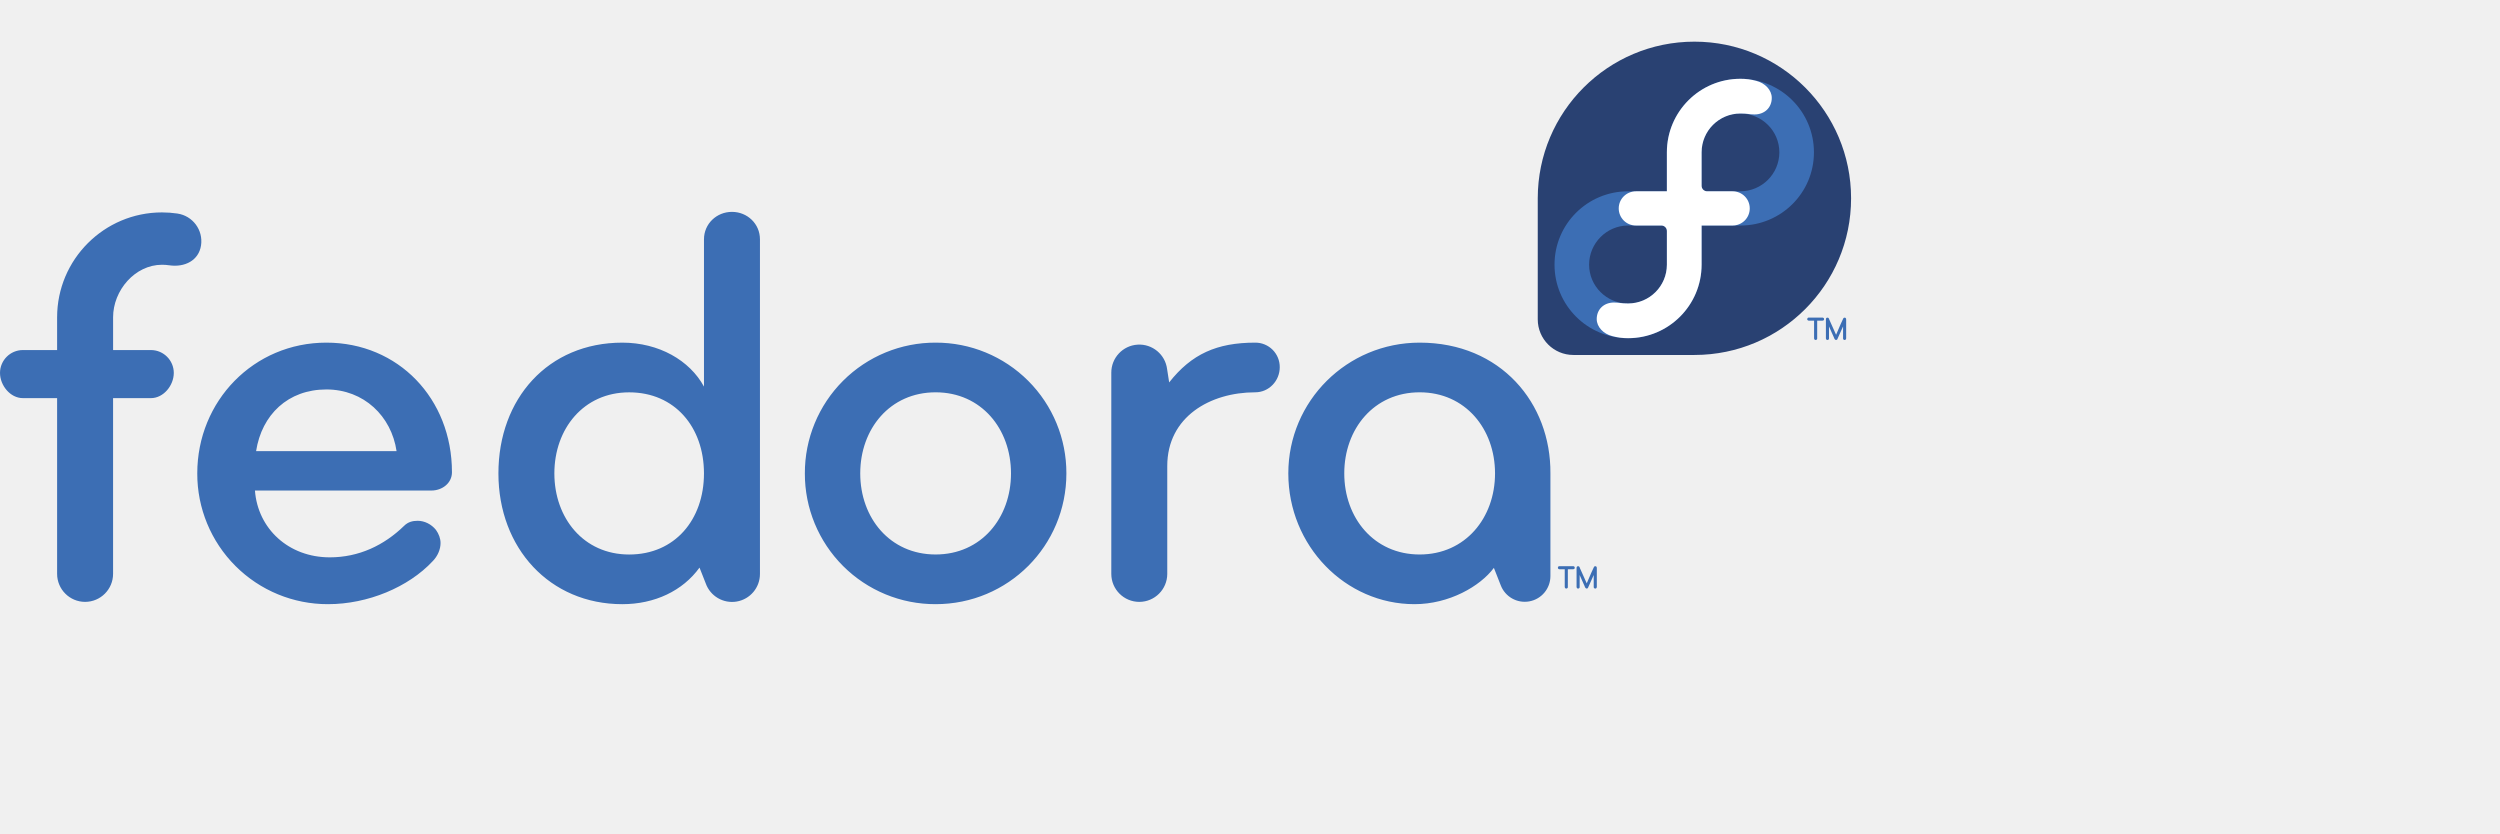
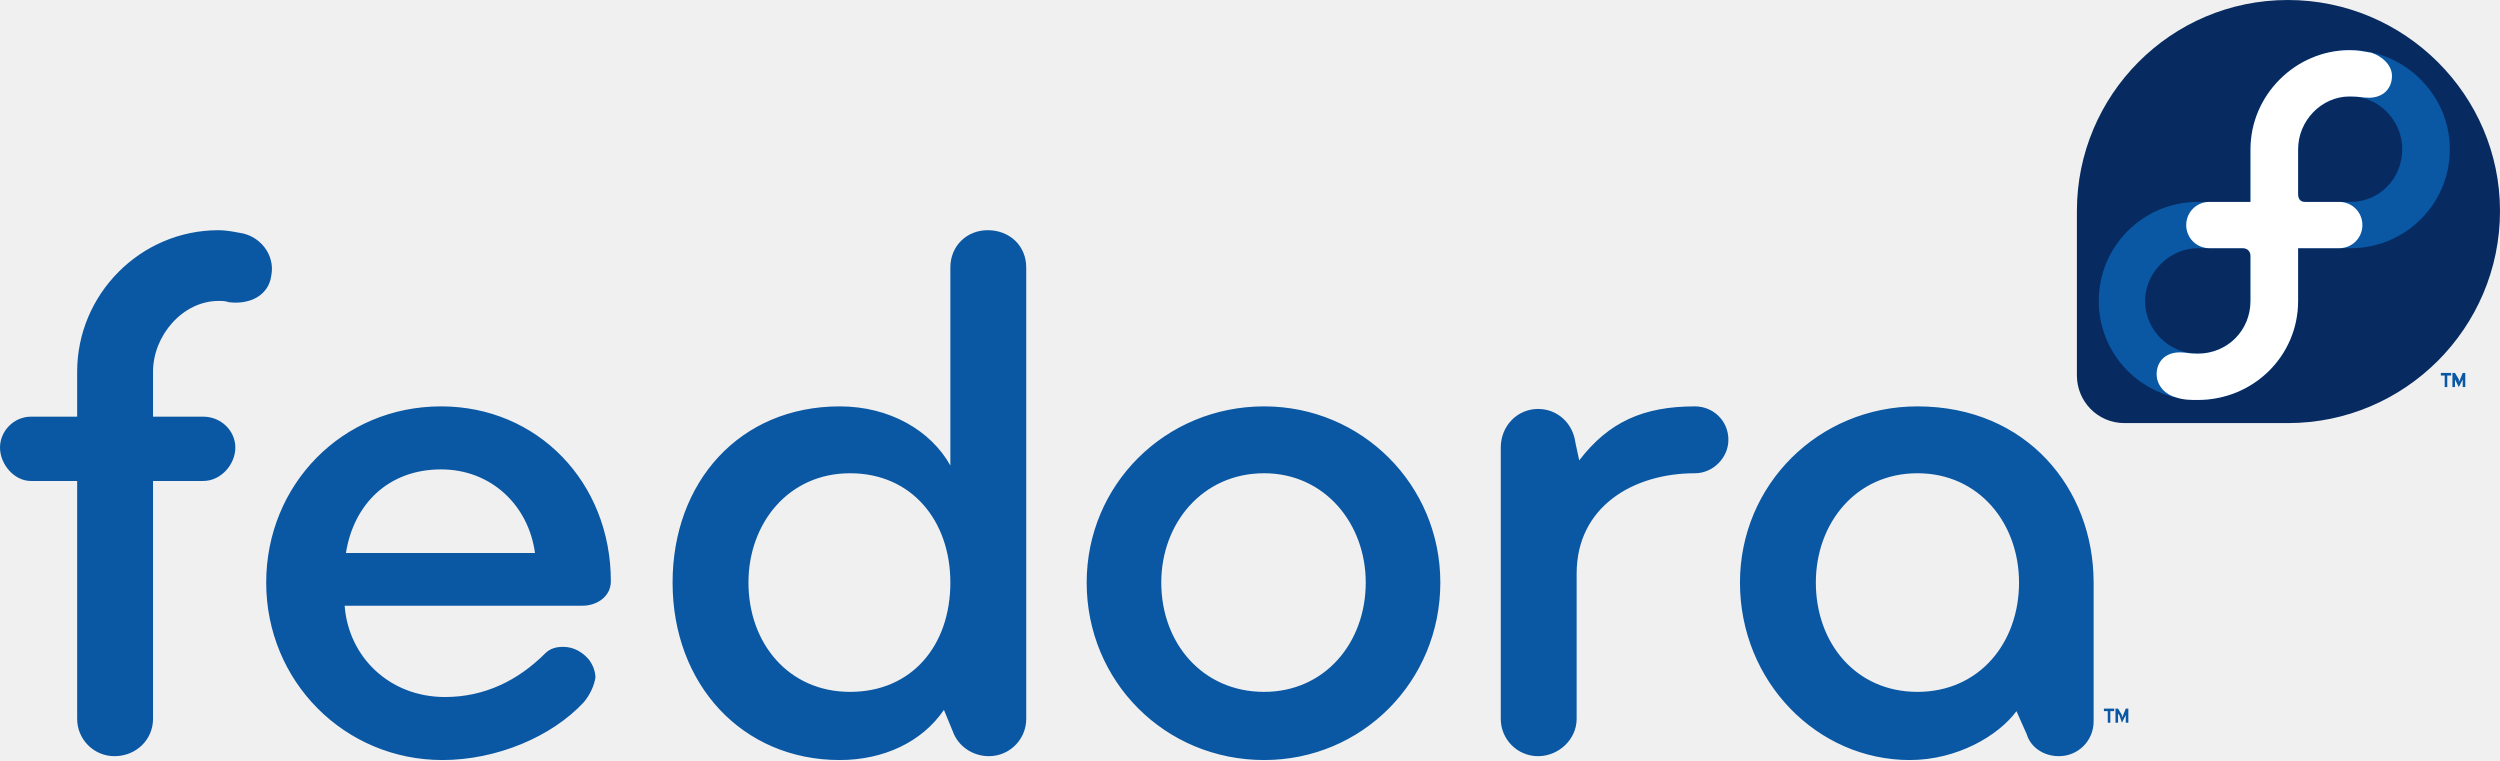
- <svg xmlns="http://www.w3.org/2000/svg" viewBox="0 0 240 80">
-   <g stroke-width="3.983">
-     <g fill="#3c6eb4">
-       <path d="M151.647 55.203v1.16c0 .077-.047.124-.14.14h-.01c-.08 0-.129-.05-.147-.148v-1.838c.011-.106.056-.16.135-.16h.022c.08 0 .132.057.16.17l.66 1.476c.008-.034.152-.37.433-1.011l.27-.582a.145.145 0 0 1 .107-.052h.022c.078 0 .123.053.135.16v1.837c-.018.099-.067.148-.147.148h-.01c-.094-.016-.14-.063-.14-.141v-1.16a57.054 57.054 0 0 1-.56 1.25c-.04.034-.078.05-.115.05-.085 0-.154-.084-.209-.255l-.466-1.044m-1.956-.851h1.345c.091.017.137.064.137.14v.022c0 .08-.053.124-.16.136h-.5v1.712c0 .078-.048.125-.144.14h-.007c-.08 0-.128-.048-.147-.147V54.65h-.511c-.1-.02-.149-.071-.149-.156.022-.095.067-.142.136-.142M41.415 47.091h-16.94c.275 3.672 3.235 6.414 7.182 6.414 2.796 0 5.208-1.152 7.126-3.015.384-.385.823-.494 1.316-.494.658 0 1.316.33 1.754.877.275.384.44.823.44 1.26 0 .604-.275 1.261-.769 1.755C39.222 56.355 35.33 58 31.492 58a12.516 12.516 0 0 1-12.554-12.554c0-6.962 5.428-12.553 12.39-12.553 6.907 0 12.06 5.372 12.06 12.443 0 1.042-.931 1.755-1.973 1.755zm-10.087-9.703c-3.673 0-6.195 2.412-6.743 5.919H38.07c-.493-3.343-3.124-5.92-6.743-5.92zM89.819 58a12.516 12.516 0 0 1-12.553-12.554 12.516 12.516 0 0 1 12.553-12.553 12.516 12.516 0 0 1 12.554 12.553C102.373 52.41 96.782 58 89.819 58zm0-20.338c-4.385 0-7.236 3.509-7.236 7.784 0 4.276 2.85 7.784 7.236 7.784 4.386 0 7.237-3.508 7.237-7.784 0-4.275-2.851-7.784-7.237-7.784zM120.5 32.893c-3.678 0-6.111 1.088-8.26 3.819l-.197-1.27a2.689 2.689 0 0 0-5.358.34v19.313a2.69 2.69 0 0 0 2.686 2.686 2.69 2.69 0 0 0 2.686-2.686v-10.36c0-4.715 4.112-7.073 8.443-7.073 1.315 0 2.356-1.096 2.356-2.412a2.339 2.339 0 0 0-2.356-2.357zM148.84 45.447c.056-6.743-4.77-12.554-12.554-12.554-6.962 0-12.608 5.592-12.608 12.554 0 6.962 5.482 12.553 12.115 12.553 3.311 0 6.29-1.704 7.62-3.484l.654 1.661a2.466 2.466 0 0 0 4.773-.864v-6.44zm-12.554 7.784c-4.385 0-7.236-3.509-7.236-7.784 0-4.276 2.85-7.785 7.236-7.785 4.386 0 7.237 3.51 7.237 7.785s-2.851 7.784-7.237 7.784zM72.955 22.97c0-1.479-1.206-2.63-2.686-2.63s-2.687 1.151-2.687 2.63v14.145c-1.37-2.522-4.33-4.221-7.839-4.221-7.126 0-11.895 5.372-11.895 12.553 0 7.182 4.933 12.554 11.895 12.554 3.106 0 5.798-1.282 7.41-3.51l.597 1.513a2.68 2.68 0 0 0 5.205-.897V22.97zM60.4 53.233c-4.385 0-7.181-3.508-7.181-7.784 0-4.275 2.795-7.784 7.18-7.784 4.387 0 7.182 3.344 7.182 7.784 0 4.44-2.795 7.784-7.181 7.784zM17.036 20.5c-.49-.072-.99-.109-1.485-.109-5.552 0-10.068 4.517-10.068 10.069v3.145h-3.29A2.2 2.2 0 0 0 0 35.797c0 1.207.987 2.423 2.193 2.423h3.29v16.874a2.69 2.69 0 0 0 2.685 2.686 2.69 2.69 0 0 0 2.687-2.686V38.22h3.637c1.206 0 2.192-1.216 2.192-2.423a2.2 2.2 0 0 0-2.192-2.192h-3.635V30.46c0-2.589 2.105-5.043 4.694-5.043.233 0 .468.017.698.051 1.469.217 2.834-.447 3.052-1.916a2.688 2.688 0 0 0-2.265-3.051z" />
-     </g>
-     <path fill="#3c6eb4" d="M175.584 31.339v1.159c0 .077-.046.124-.14.14h-.01c-.08 0-.129-.049-.147-.147v-1.838c.011-.106.056-.16.135-.16h.022c.08 0 .132.057.16.17l.66 1.475c.008-.033.152-.37.433-1.01l.27-.583a.145.145 0 0 1 .107-.051h.022c.078 0 .123.053.135.16v1.837c-.018.098-.067.148-.147.148h-.01c-.094-.017-.14-.064-.14-.141v-1.16a57.054 57.054 0 0 1-.56 1.249c-.04.034-.078.052-.115.052-.085 0-.154-.086-.209-.256l-.466-1.044m-1.956-.851h1.345c.091.017.137.064.137.14v.022c0 .079-.053.124-.16.135h-.5v1.713c0 .077-.048.124-.144.14h-.007c-.08 0-.128-.049-.147-.147v-1.706h-.511c-.1-.019-.149-.07-.149-.155.022-.095.067-.142.136-.142" />
-     <path fill="#294172" d="M177.704 19.04c0-8.307-6.734-15.041-15.04-15.041-8.303 0-15.034 6.728-15.04 15.03v-.001 11.639a3.419 3.419 0 0 0 3.42 3.41h11.626c8.303-.002 15.034-6.734 15.034-15.038z" />
-     <path fill="#3c6eb4" d="M167.078 7.565a7.059 7.059 0 0 0-7.059 7.059v3.741h-3.725c-3.9 0-7.06 3.145-7.06 7.043a7.059 7.059 0 1 0 14.119 0V21.651h3.725c3.899 0 7.06-3.128 7.06-7.027a7.059 7.059 0 0 0-7.06-7.059zm-7.058 17.85a3.726 3.726 0 0 1-3.726 3.72c-2.058 0-3.74-1.67-3.74-3.727 0-2.058 1.682-3.757 3.74-3.757h3.2c.29 0 .526.235.526.526v3.237zm7.058-7.05H163.878a.526.526 0 0 1-.526-.526v-3.221a3.726 3.726 0 0 1 3.726-3.72c2.058 0 3.741 1.668 3.741 3.726a3.752 3.752 0 0 1-3.741 3.74z" />
-     <path fill="#fff" d="M160.02 18.364v-3.742a7.059 7.059 0 0 1 7.06-7.058 5.6 5.6 0 0 1 1.56.21c.797.209 1.45.863 1.45 1.624 0 .92-.668 1.59-1.667 1.59-.475 0-.647-.092-1.344-.092a3.726 3.726 0 0 0-3.725 3.72v3.221c0 .29.235.527.526.527h2.448c.912 0 1.648.729 1.648 1.643a1.64 1.64 0 0 1-1.648 1.643h-2.974V25.407a7.059 7.059 0 0 1-7.059 7.058 5.615 5.615 0 0 1-1.56-.21c-.797-.208-1.45-.863-1.45-1.624 0-.92.668-1.59 1.666-1.59.476 0 .648.092 1.344.092a3.726 3.726 0 0 0 3.726-3.72v-3.237a.526.526 0 0 0-.526-.526h-2.448a1.64 1.64 0 0 1-1.649-1.642c0-.92.745-1.644 1.666-1.644h2.957z" />
-   </g>
+ <svg xmlns="http://www.w3.org/2000/svg" width="1005.89" height="305.803" viewBox="-1.8 -1.8 194.4 59.084">
+   <path fill="#072b61" d="M192.6 14.592c0-9-7.4-16.4-16.5-16.4s-16.4 7.4-16.4 16.4v12.8c0 2 1.6 3.7 3.7 3.7h12.7c9.1 0 16.5-7.4 16.5-16.5" />
+   <path fill="#0a57a4" d="M181 2.092c-4.3 0-7.8 3.5-7.8 7.7v4.1h-4.1c-4.2 0-7.7 3.4-7.7 7.7 0 4.3 3.5 7.7 7.7 7.7 4.3 0 7.8-3.4 7.8-7.7v-4.1h4.1c4.2 0 7.7-3.4 7.7-7.7 0-4.2-3.5-7.7-7.7-7.7zm0 3.6c2.2 0 4 1.9 4 4.1 0 2.3-1.8 4.1-4 4.1h-3.5c-.4 0-.6-.3-.6-.6v-3.5c0-2.2 1.8-4.1 4.1-4.1zm-106 10.4c-1.6 0-2.9 1.2-2.9 2.9v15.4c-1.5-2.7-4.7-4.6-8.6-4.6-7.8 0-13 5.9-13 13.7 0 7.9 5.4 13.8 13 13.8 3.4 0 6.4-1.4 8.1-3.9l.7 1.7c.4 1.1 1.5 1.9 2.8 1.9 1.6 0 2.9-1.3 2.9-2.9v-35.1c0-1.7-1.3-2.9-3-2.9zm-59.8 0c-6.1 0-11 5-11 11v3.5H.6c-1.3 0-2.4 1.1-2.4 2.4 0 1.3 1.1 2.6 2.4 2.6h3.6v18.5c0 1.6 1.3 2.9 2.9 2.9 1.7 0 3-1.3 3-2.9v-18.5H14c1.4 0 2.5-1.3 2.5-2.6s-1.1-2.4-2.5-2.4h-3.9v-3.5c0-2.8 2.3-5.5 5.1-5.5.3 0 .5 0 .8.1 1.6.2 3.1-.5 3.3-2.1.3-1.6-.9-3.1-2.5-3.3-.5-.1-1.1-.2-1.6-.2zm153.9 1.4h3.5c.4 0 .6.3.6.6v3.5c0 2.3-1.8 4.1-4.1 4.1-2.2 0-4.1-1.8-4.1-4.1 0-2.2 1.9-4.1 4.1-4.1zm18.9 9.7v.2h.3v.9h.2v-.9h.3v-.2zm.9 0v1.1h.2v-.7.1l.3.6.3-.6v-.2.8h.2v-1.1h-.2l-.2.5-.1.2v-.2l-.3-.5zm-156.4 2.6c-7.7 0-13.6 6.1-13.6 13.7 0 7.7 6.1 13.8 13.7 13.8 4.2 0 8.5-1.8 11-4.5.5-.6.8-1.3.9-1.9 0-.5-.2-1-.5-1.4-.5-.6-1.2-1-2-1-.5 0-1 .1-1.4.5-2.1 2.1-4.7 3.4-7.8 3.4-4.3 0-7.5-3.1-7.8-7.1h18.5c1.1 0 2.2-.7 2.2-1.9 0-7.7-5.7-13.6-13.2-13.6zm64 0c-7.7 0-13.8 6.1-13.8 13.7 0 7.7 6.1 13.8 13.8 13.8 7.6 0 13.7-6.1 13.7-13.8 0-7.6-6.1-13.7-13.7-13.7zm33.5 0c-4 0-6.7 1.2-9 4.2l-.3-1.4c-.2-1.5-1.4-2.6-2.9-2.6-1.6 0-2.9 1.3-2.9 3v21.1c0 1.6 1.3 2.9 2.9 2.9 1.6 0 3-1.3 3-2.9v-11.3c0-5.2 4.4-7.8 9.2-7.8 1.4 0 2.6-1.2 2.6-2.6 0-1.5-1.2-2.6-2.6-2.6zm17.3 0c-7.7 0-13.8 6.1-13.8 13.7 0 7.7 6 13.8 13.2 13.8 3.7 0 6.9-1.9 8.3-3.8l.8 1.8c.3 1 1.3 1.7 2.5 1.7 1.5 0 2.7-1.2 2.7-2.7v-10.8c0-7.3-5.2-13.7-13.7-13.7zm-114.8 4.9c3.9 0 6.8 2.8 7.3 6.5H25.1c.6-3.8 3.3-6.5 7.4-6.5zm31.8.3c4.8 0 7.8 3.7 7.8 8.5 0 4.9-3 8.5-7.8 8.5s-7.9-3.8-7.9-8.5c0-4.6 3.1-8.5 7.9-8.5zm32.2 0c4.7 0 7.9 3.9 7.9 8.5 0 4.7-3.2 8.5-7.9 8.5-4.8 0-8-3.8-8-8.5 0-4.6 3.2-8.5 8-8.5zm50.8 0c4.8 0 7.9 3.9 7.9 8.5 0 4.7-3.1 8.5-7.9 8.5-4.8 0-7.9-3.8-7.9-8.5 0-4.6 3.1-8.5 7.9-8.5zm14.5 18.3v.2h.3v.9h.2v-.9h.3v-.2zm.9 0v1.1h.2v-.7l.1.1.2.6.3-.6v-.1.7h.2v-1.1h-.2l-.2.5-.1.2v-.2l-.3-.5z" />
+   <path fill="#fff" d="M173.2 13.892v-4.1c0-4.2 3.5-7.7 7.7-7.7.7 0 1.1.1 1.7.2.9.3 1.6 1 1.6 1.8 0 1-.7 1.7-1.8 1.7-.5 0-.7-.1-1.5-.1-2.2 0-4 1.9-4 4.1v3.5c0 .4.2.6.5.6h2.7c1 0 1.8.8 1.8 1.8s-.8 1.8-1.8 1.8h-3.2v4.1c0 4.3-3.5 7.7-7.8 7.7-.6 0-1.1 0-1.7-.2-.8-.2-1.5-.9-1.5-1.8 0-1 .7-1.7 1.8-1.7.5 0 .7.1 1.4.1 2.3 0 4.1-1.8 4.1-4.1v-3.5c0-.3-.2-.6-.6-.6H170c-1 0-1.8-.8-1.8-1.8s.8-1.8 1.8-1.8h3.2" />
</svg>
